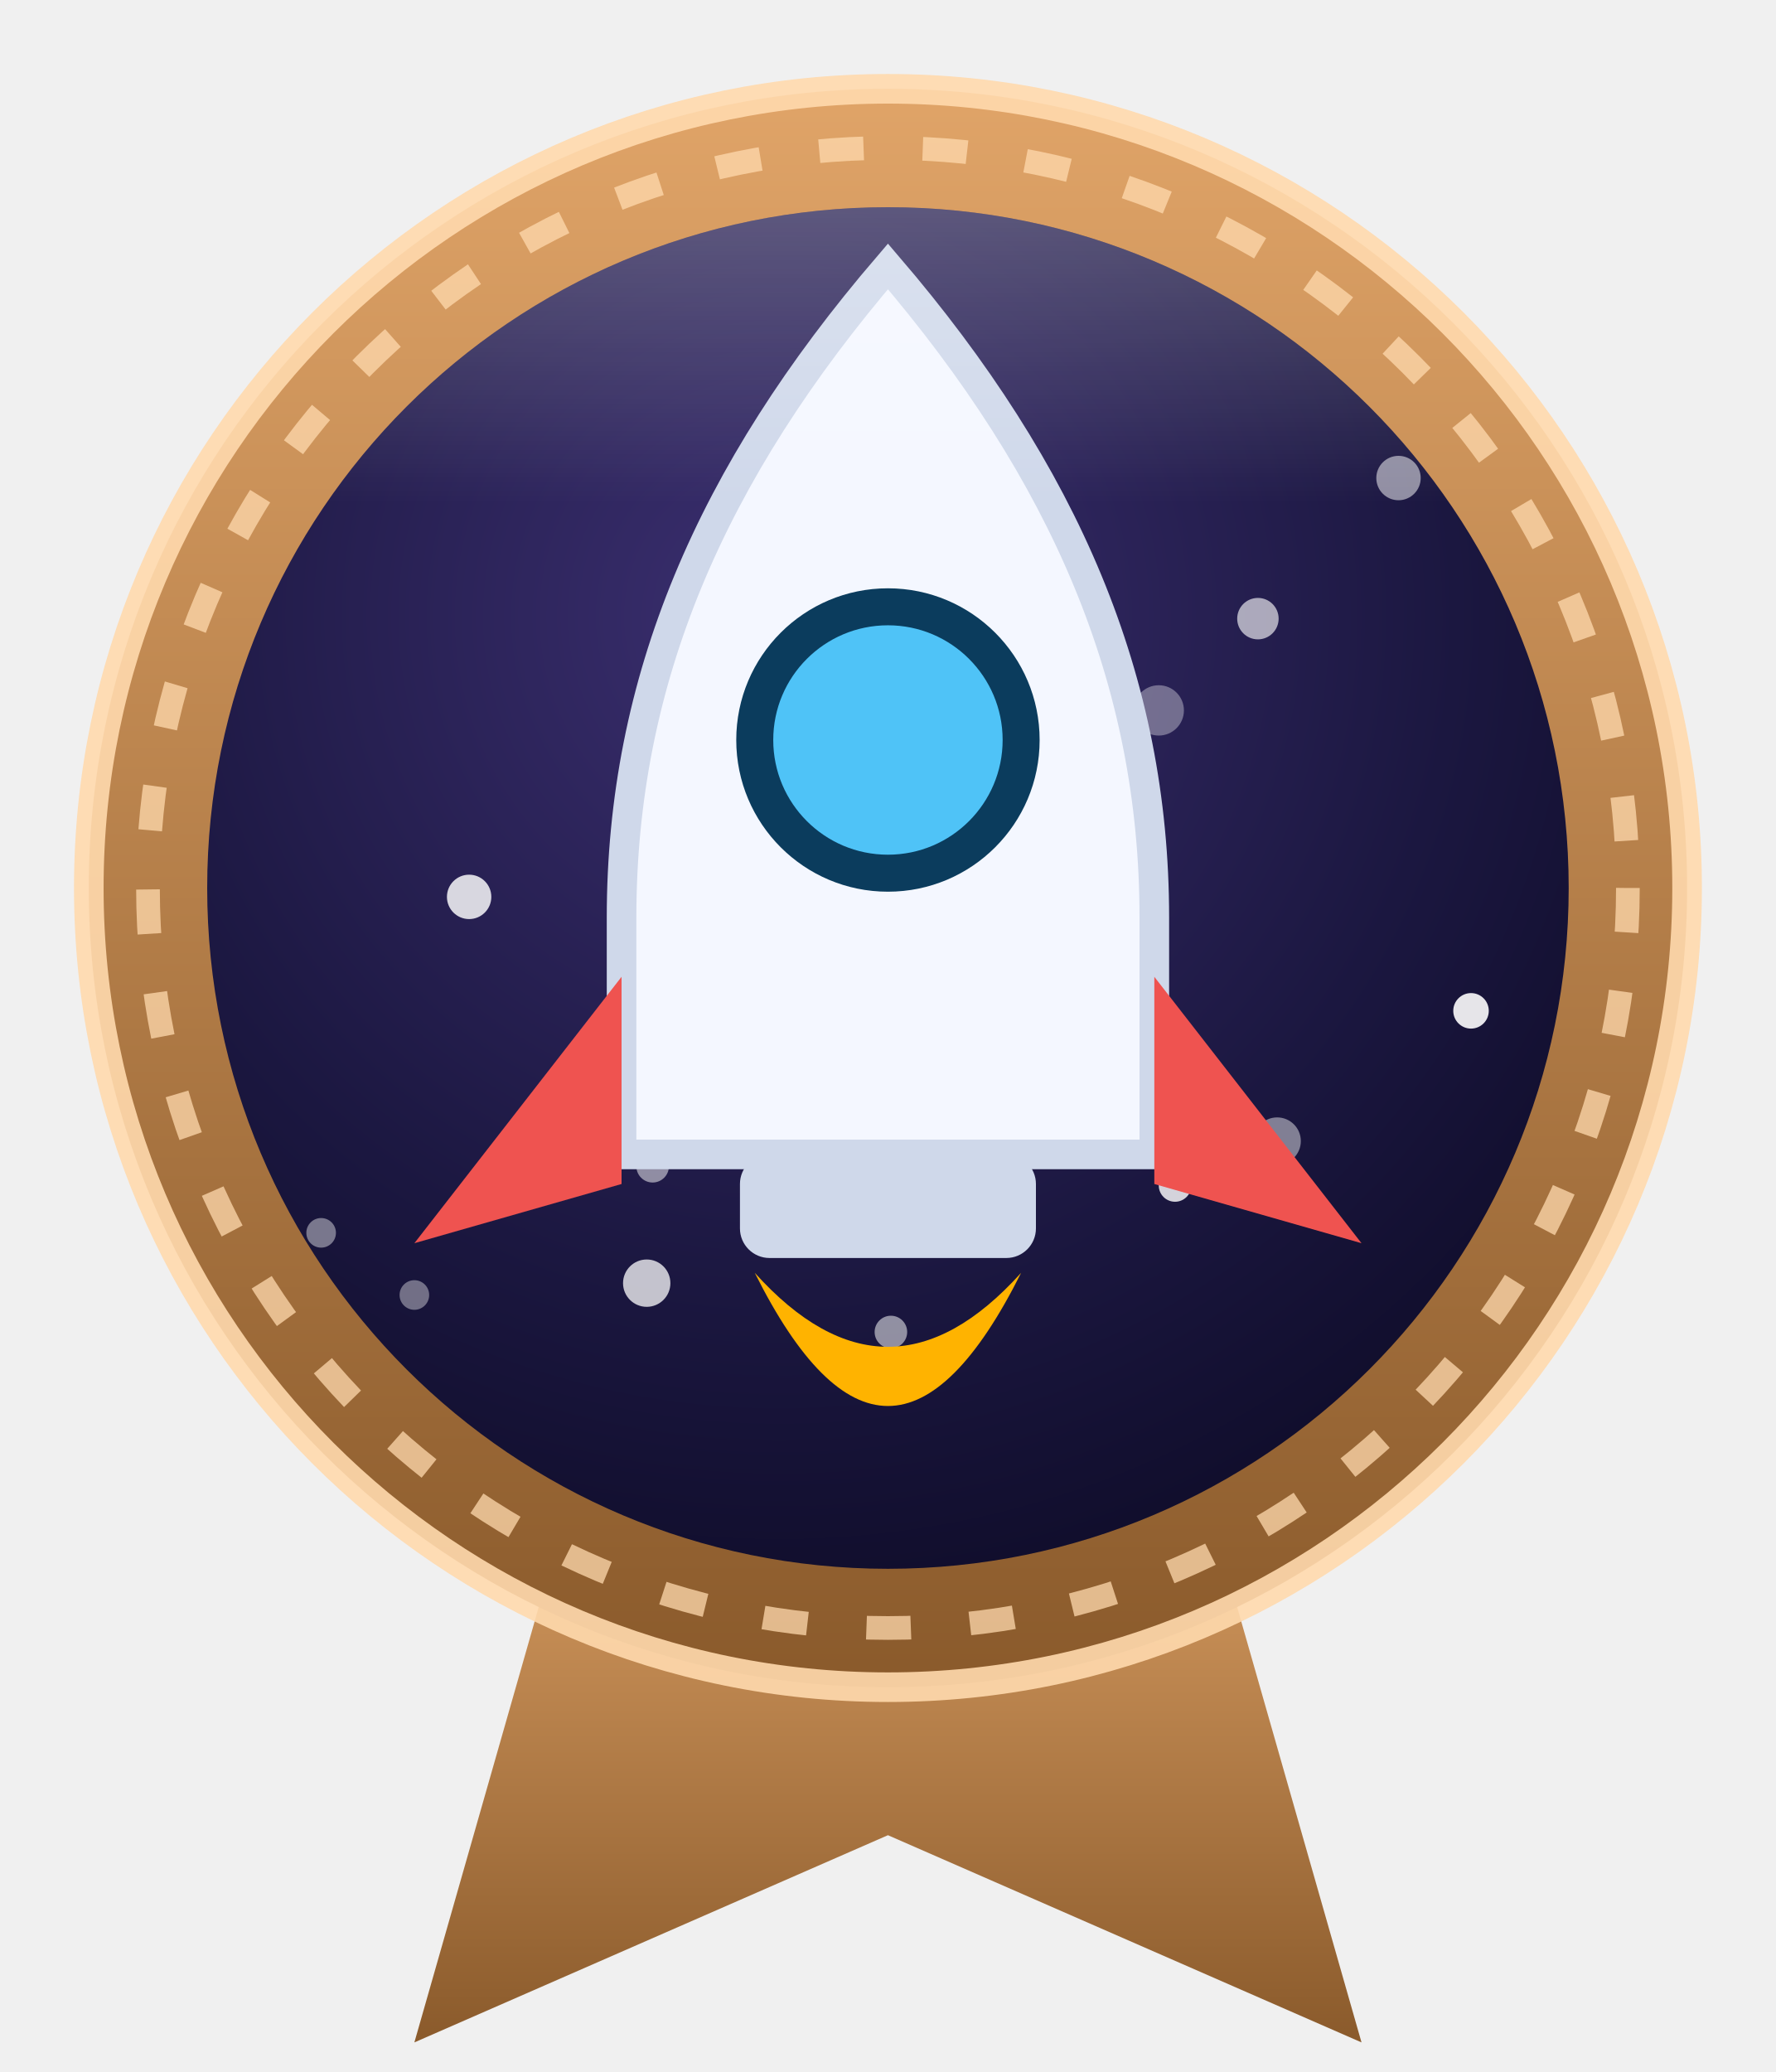
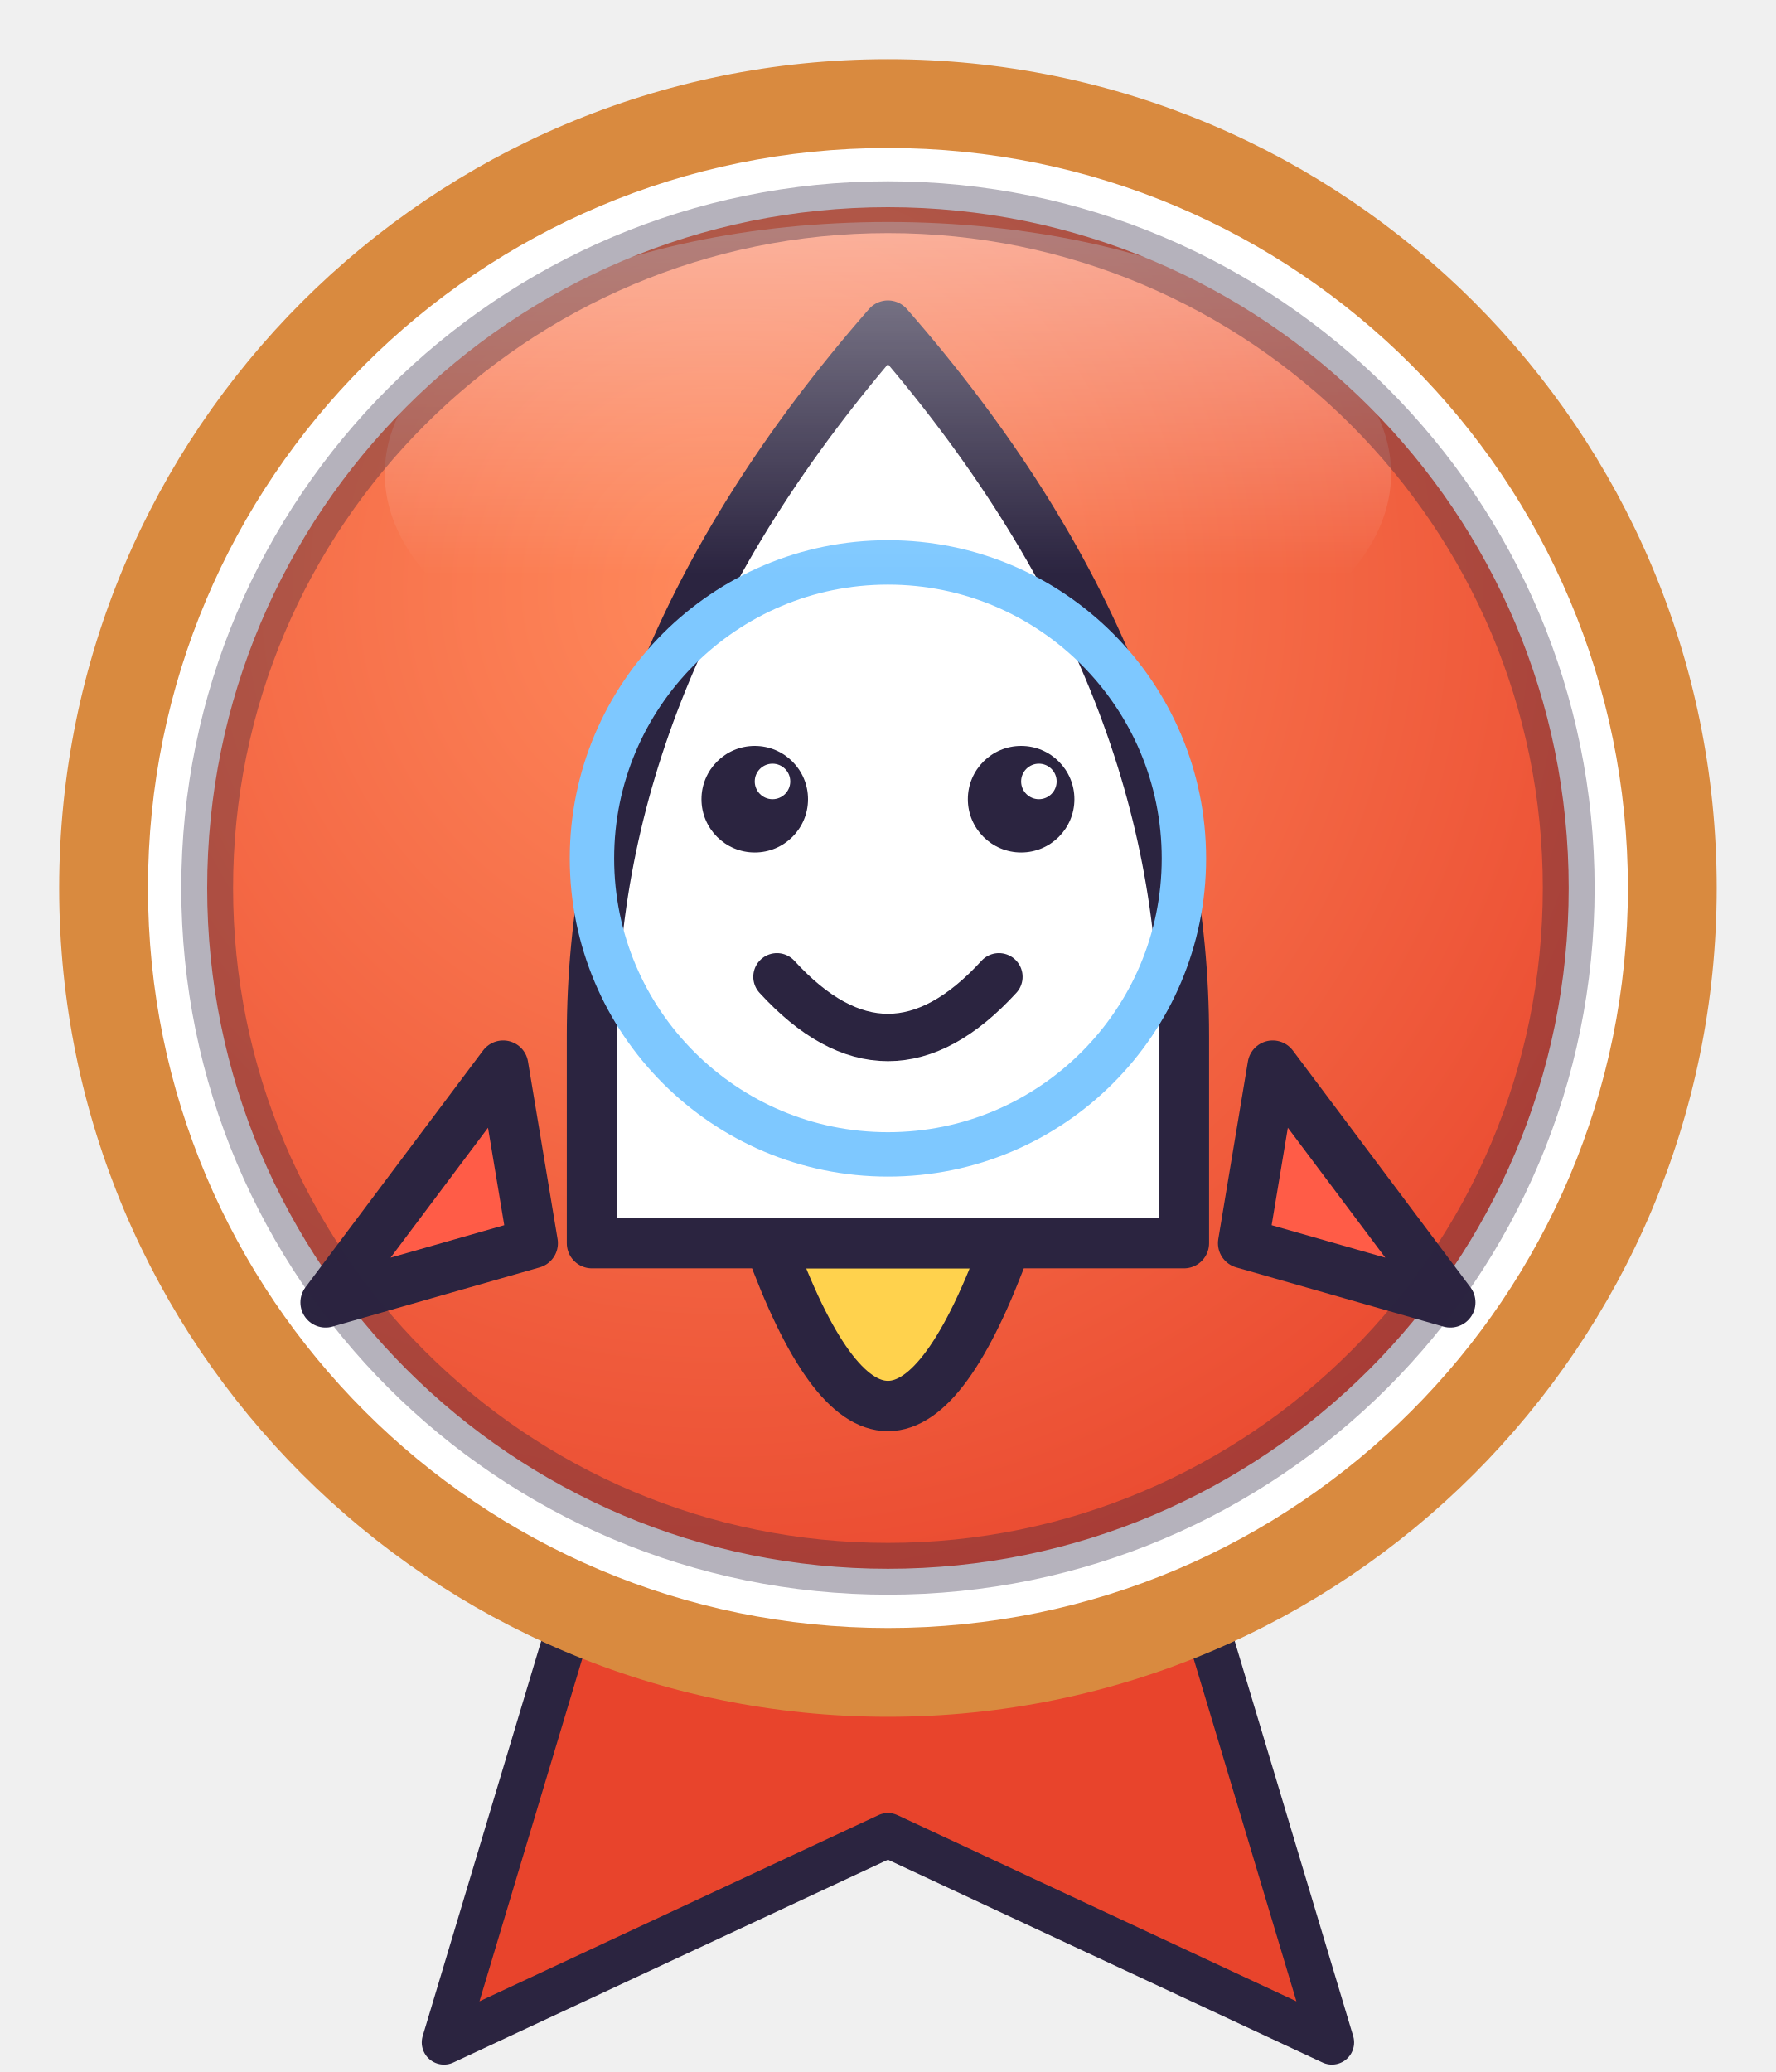
<svg xmlns="http://www.w3.org/2000/svg" viewBox="0 0 120 140" width="120" height="140" role="img">
  <defs>
-     <radialGradient id="b_first_sheet_sky" cx="42%" cy="30%" r="86%">
-       <stop offset="0%" stop-color="#3b2f70" />
-       <stop offset="58%" stop-color="#1b1740" />
-       <stop offset="100%" stop-color="#0a0820" />
+     <radialGradient id="k_first_sheet_f" cx="38%" cy="28%" r="84%">
+       <stop offset="0%" stop-color="#ff8a5c" />
+       <stop offset="100%" stop-color="#e8442c" />
    </radialGradient>
-     <linearGradient id="b_first_sheet_ring" x1="0" y1="0" x2="0" y2="1">
-       <stop offset="0%" stop-color="#e0a468" />
-       <stop offset="100%" stop-color="#8a5a2b" />
+     <linearGradient id="k_first_sheet_g" x1="0" y1="0" x2="0" y2="1">
+       <stop offset="0%" stop-color="#fff" stop-opacity="0.45" />
+       <stop offset="70%" stop-color="#fff" stop-opacity="0" />
    </linearGradient>
-     <linearGradient id="b_first_sheet_sheen" x1="0" y1="0" x2="0" y2="1">
-       <stop offset="0%" stop-color="#fff" stop-opacity="0.30" />
-       <stop offset="60%" stop-color="#fff" stop-opacity="0" />
-     </linearGradient>
-     <clipPath id="b_first_sheet_disc">
-       <circle cx="60" cy="60" r="46" />
-     </clipPath>
  </defs>
-   <path d="M40 96 L28 138 L60 124 L92 138 L80 96 Z" fill="url(#b_first_sheet_ring)" />
-   <circle cx="60" cy="60" r="54" fill="url(#b_first_sheet_ring)" />
-   <circle cx="60" cy="60" r="54" fill="none" stroke="#ffd9ad" stroke-width="2" stroke-opacity="0.9" />
-   <circle cx="60" cy="60" r="50" fill="none" stroke="#ffd9ad" stroke-width="1.6" stroke-dasharray="3 4" stroke-opacity="0.75" />
-   <circle cx="60" cy="60" r="46" fill="url(#b_first_sheet_sky)" />
-   <g clip-path="url(#b_first_sheet_disc)">
-     <circle cx="31.7" cy="60.6" r="1.5" fill="#fff" opacity="0.82" />
-     <circle cx="85.0" cy="41.8" r="1.4" fill="#fff" opacity="0.62" />
-     <circle cx="60.2" cy="90.0" r="1.1" fill="#fff" opacity="0.52" />
-     <circle cx="21.7" cy="83.3" r="1.0" fill="#fff" opacity="0.42" />
-     <circle cx="44.1" cy="78.8" r="1.1" fill="#fff" opacity="0.50" />
-     <circle cx="69.5" cy="53.8" r="1.1" fill="#fff" opacity="0.61" />
-     <circle cx="99.4" cy="68.3" r="1.2" fill="#fff" opacity="0.89" />
-     <circle cx="78.3" cy="48.0" r="1.7" fill="#fff" opacity="0.35" />
-     <circle cx="43.7" cy="86.7" r="1.6" fill="#fff" opacity="0.74" />
-     <circle cx="62.6" cy="44.6" r="1.0" fill="#fff" opacity="0.65" />
-     <circle cx="86.3" cy="77.1" r="1.6" fill="#fff" opacity="0.45" />
-     <circle cx="94.5" cy="32.3" r="1.5" fill="#fff" opacity="0.51" />
-     <circle cx="28.0" cy="87.5" r="1.0" fill="#fff" opacity="0.39" />
-     <circle cx="79.4" cy="80.1" r="1.1" fill="#fff" opacity="0.81" />
-     <circle cx="50.3" cy="48.4" r="0.9" fill="#fff" opacity="0.87" />
-     <circle cx="51.9" cy="66.7" r="1.3" fill="#fff" opacity="0.75" />
-     <g>
-       <path d="M60 18 C72 32 78 46 78 62 L78 78 L42 78 L42 62 C42 46 48 32 60 18 Z" fill="#f4f7ff" stroke="#cfd8ea" stroke-width="2" />
-       <circle cx="60" cy="50" r="9" fill="#4fc3f7" stroke="#0b3c5d" stroke-width="2.5" />
-       <polygon points="42.0,66.0 28.0,84.0 42.0,80.0" fill="#ef5350" />
-       <polygon points="78.0,66.0 92.0,84.0 78.0,80.0" fill="#ef5350" />
-       <rect x="50" y="78" width="20" height="7" rx="2" fill="#cfd8ea" />
-       <path d="M51.0 86 Q60 104 69.0 86 Q60 96 51.0 86 Z" fill="#ffb300" />
-     </g>
-     <ellipse cx="60" cy="30" rx="40" ry="20" fill="url(#b_first_sheet_sheen)" />
-   </g>
+   <path d="M42 98 L30 138 L60 124 L90 138 L78 98 Z" fill="#e8442c" stroke="#2b2440" stroke-width="3" stroke-linejoin="round" />
+   <circle cx="60" cy="60" r="56" fill="#d98a3f" />
+   <circle cx="60" cy="60" r="50" fill="#fff" />
+   <circle cx="60" cy="60" r="46" fill="url(#k_first_sheet_f)" />
+   <path d="M52.0 84 Q60 106 68.0 84 Z" fill="#ffd24d" stroke="#2b2440" stroke-width="3.4" stroke-linejoin="round" stroke-linecap="round" />
+   <polygon points="34,72 22,88 36,84" fill="#ff5c47" stroke="#2b2440" stroke-width="3.4" stroke-linejoin="round" stroke-linecap="round" />
+   <polygon points="86,72 98,88 84,84" fill="#ff5c47" stroke="#2b2440" stroke-width="3.4" stroke-linejoin="round" stroke-linecap="round" />
+   <path d="M60 22 C74 38 80 54 80 70 L80 84 L40 84 L40 70 C40 54 46 38 60 22 Z" fill="#fff" stroke="#2b2440" stroke-width="3.4" stroke-linejoin="round" stroke-linecap="round" />
+   <circle cx="51.0" cy="54.0" r="3.6" fill="#2b2440" />
+   <circle cx="69.0" cy="54.0" r="3.6" fill="#2b2440" />
+   <path d="M52.5 66.0 q7.5 8.2 15.0 0" stroke="#2b2440" stroke-width="3.2" fill="none" stroke-linecap="round" />
+   <circle cx="52.2" cy="52.8" r="1.2" fill="#fff" />
+   <circle cx="70.2" cy="52.8" r="1.2" fill="#fff" />
+   <circle cx="60" cy="58" r="20" fill="none" stroke="#7ec8ff" stroke-width="3" />
+   <ellipse cx="60" cy="32" rx="34" ry="17" fill="url(#k_first_sheet_g)" />
+   <circle cx="60" cy="60" r="46" fill="none" stroke="#2b2440" stroke-width="3.5" stroke-opacity="0.35" />
</svg>
